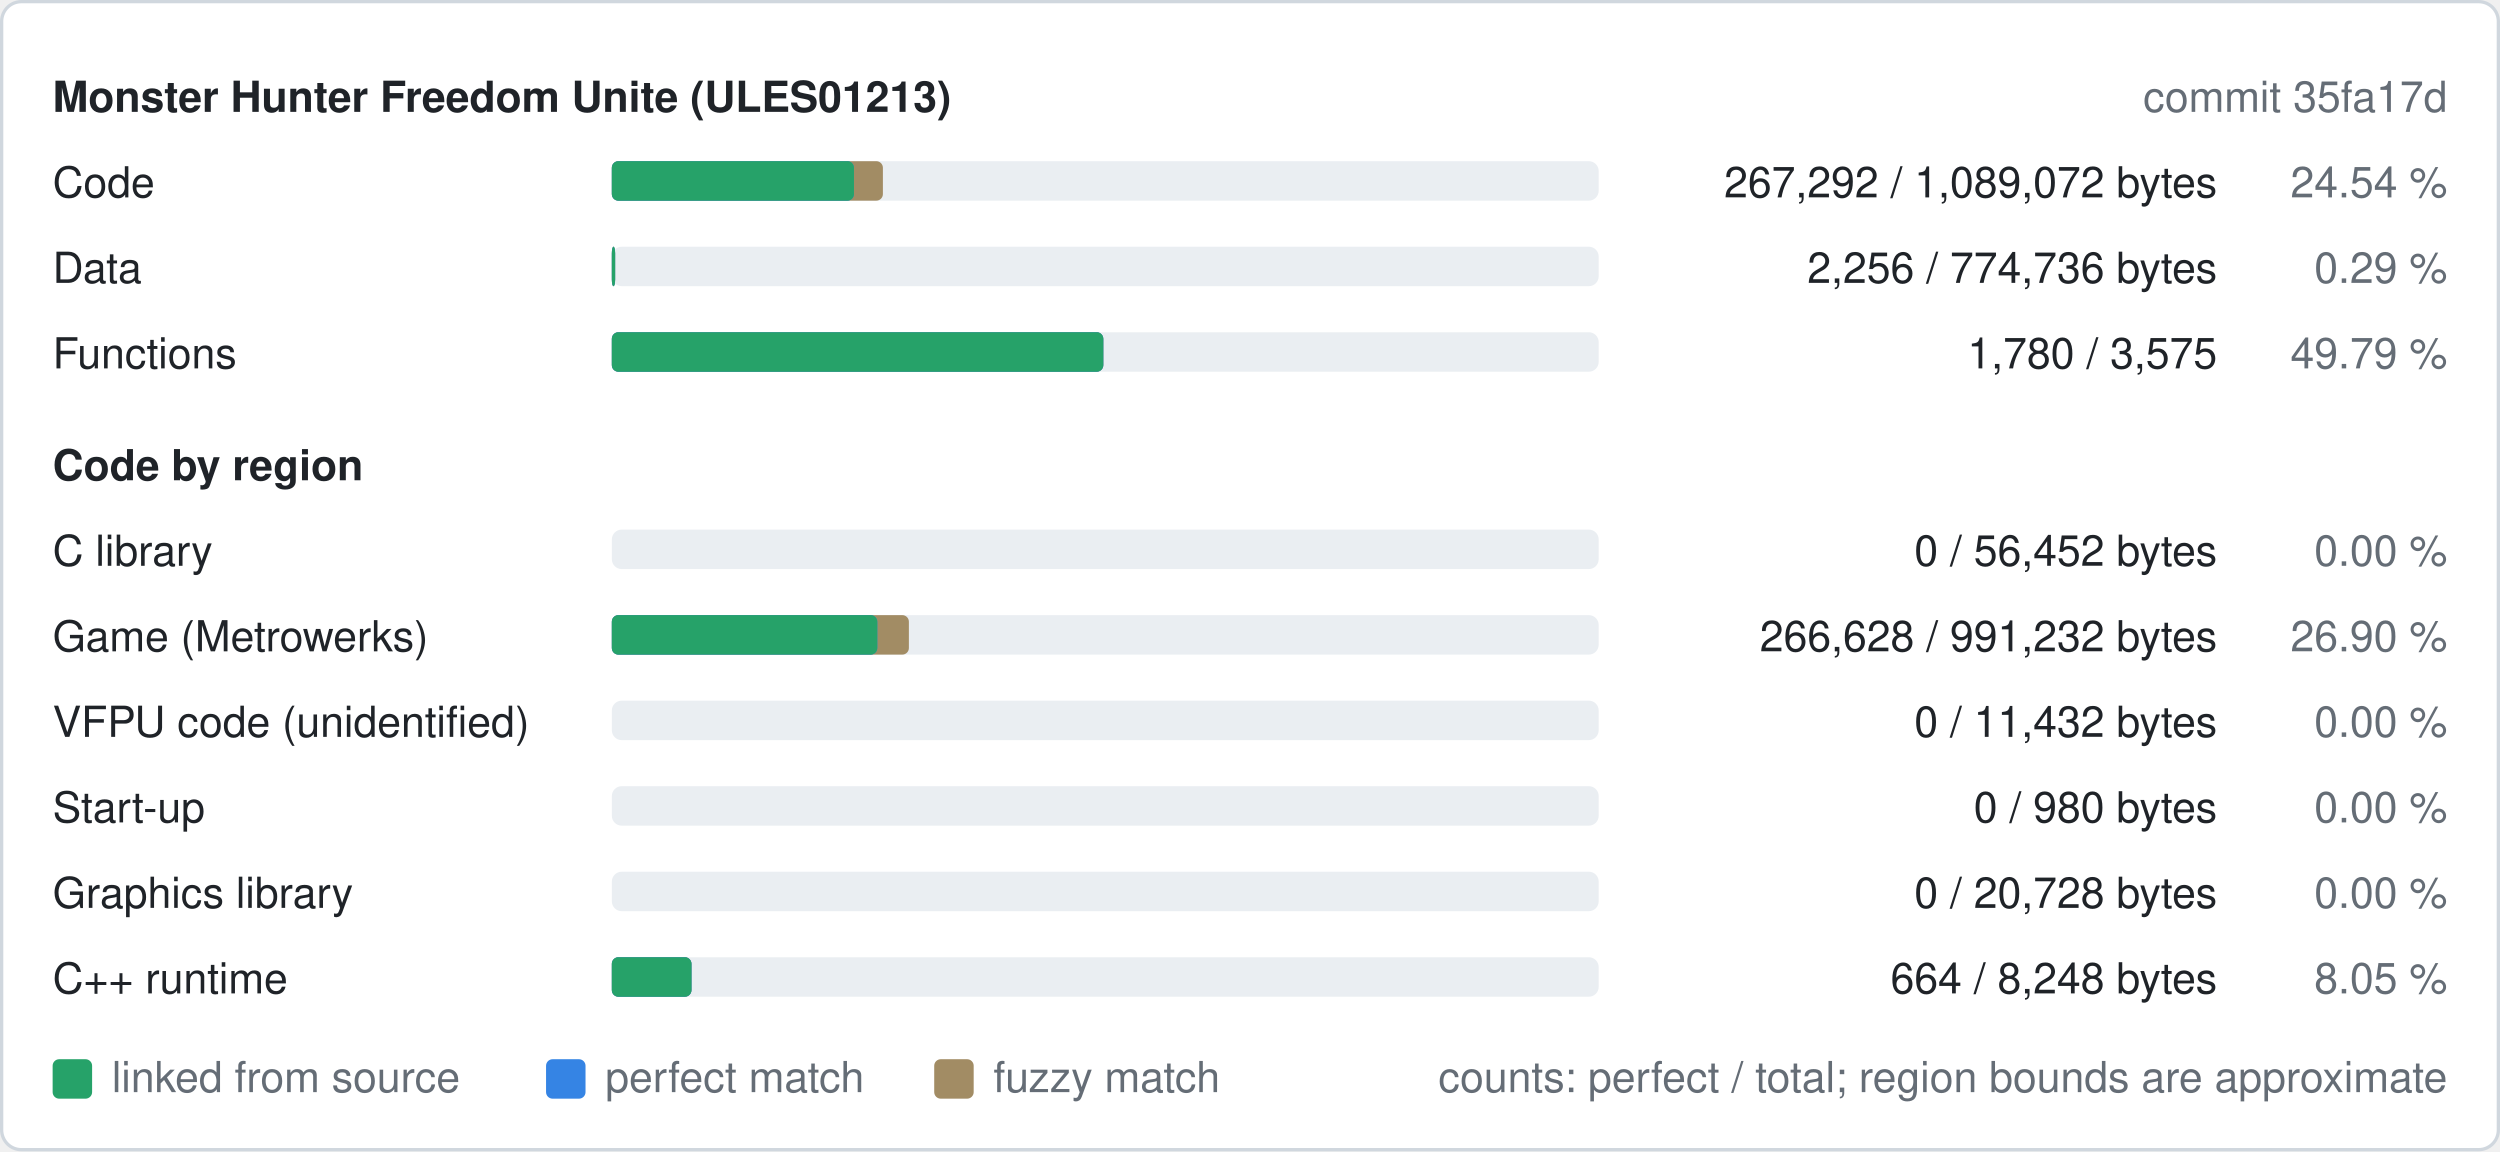
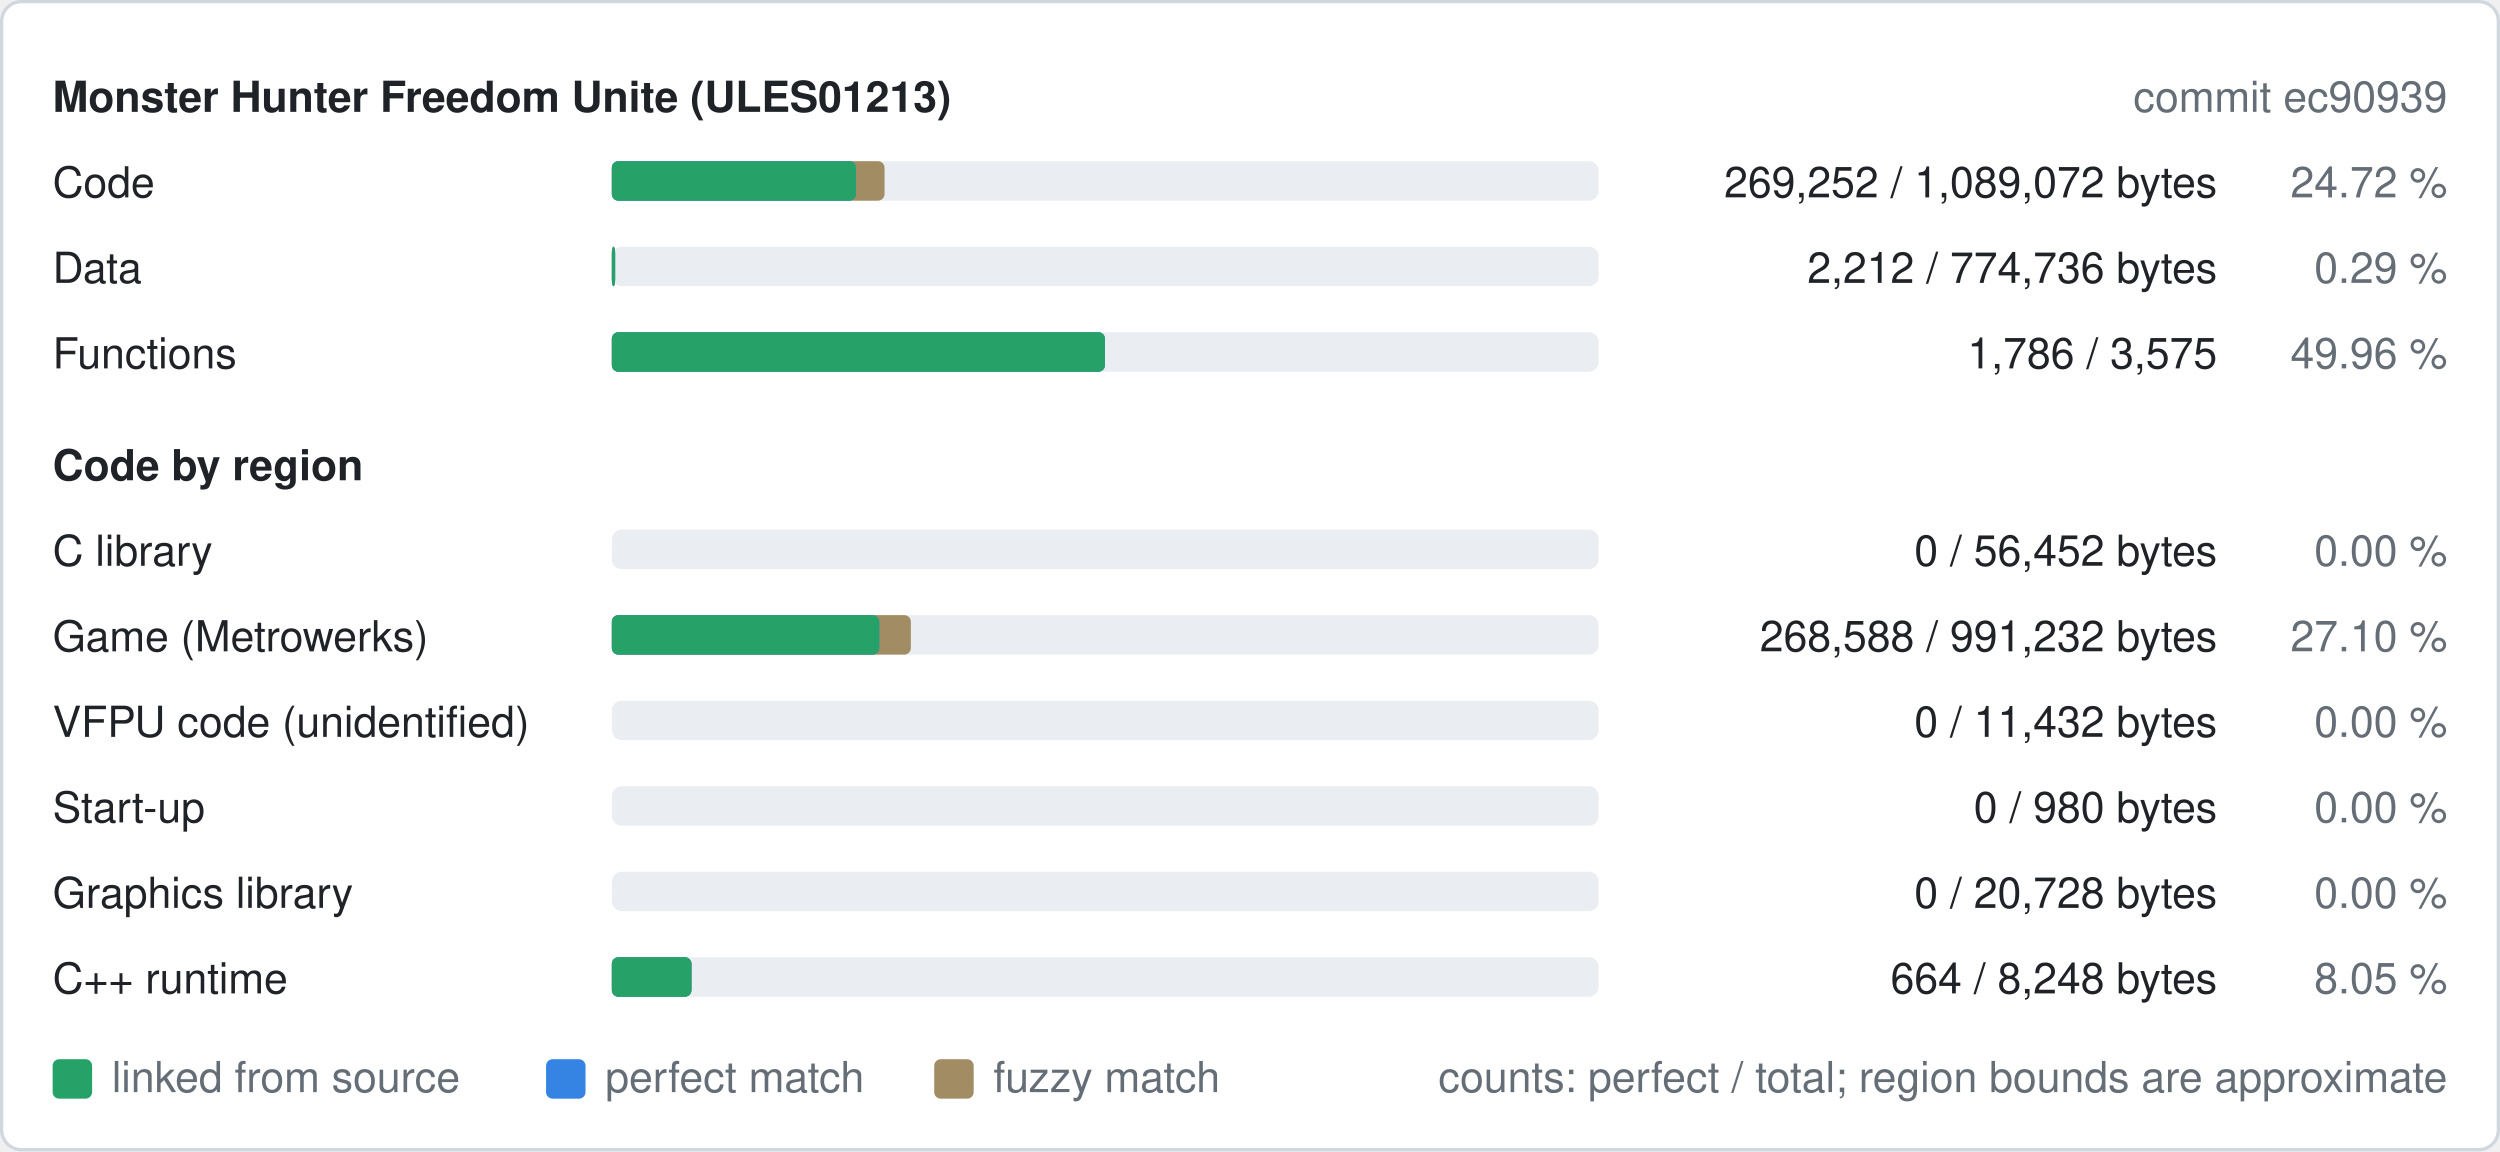
<svg xmlns="http://www.w3.org/2000/svg" width="760" height="350" viewBox="0 0 760 350" role="img" aria-label="Decompilation progress of ULES01213">
  <style>
text{font-family:-apple-system,BlinkMacSystemFont,"Segoe UI",Helvetica,Arial,sans-serif;font-size:13px}
.b{font-weight:600}
.bg{fill:#ffffff;stroke:#d0d7de}.t{fill:#1f2328}.m{fill:#656d76}.track{fill:#eaeef2}.fuzzy{fill:#a28c64}.perfect{fill:#3584e4}.linked{fill:#26a269}
@media (prefers-color-scheme: dark){.bg{fill:#0d1117;stroke:#30363d}.t{fill:#e6edf3}.m{fill:#8d96a0}.track{fill:#21262d}.fuzzy{fill:#a28c64}.perfect{fill:#3584e4}.linked{fill:#2ec27e}}
</style>
  <rect class="bg" x="0.5" y="0.5" width="759" height="349" rx="6" />
  <text class="t b" x="16" y="34">Monster Hunter Freedom Unite (ULES01213)</text>
-   <text class="m" x="744" y="34" text-anchor="end">commit 35fa17d</text>
+   <text class="m" x="744" y="34" text-anchor="end">commit ec90939</text>
  <text class="t" x="16" y="60">Code</text>
  <rect class="track" x="186" y="49" width="300" height="12" rx="3" />
-   <rect class="fuzzy" x="186" y="49" width="82.4" height="12" rx="2" />
-   <rect class="perfect" x="186" y="49" width="73.6" height="12" rx="2" />
-   <rect class="linked" x="186" y="49" width="73.6" height="12" rx="2" />
-   <text class="t" x="674" y="60" text-anchor="end">267,292 / 1,089,072 bytes</text>
-   <text class="m" x="744" y="60" text-anchor="end">24.54 %</text>
+   <rect class="fuzzy" x="186" y="49" width="82.9" height="12" rx="2" />
+   <rect class="perfect" x="186" y="49" width="74.2" height="12" rx="2" />
+   <rect class="linked" x="186" y="49" width="74.2" height="12" rx="2" />
+   <text class="t" x="674" y="60" text-anchor="end">269,252 / 1,089,072 bytes</text>
+   <text class="m" x="744" y="60" text-anchor="end">24.72 %</text>
  <text class="t" x="16" y="86">Data</text>
  <rect class="track" x="186" y="75" width="300" height="12" rx="3" />
  <rect class="fuzzy" x="186" y="75" width="1.0" height="12" rx="2" />
  <rect class="perfect" x="186" y="75" width="1.0" height="12" rx="2" />
  <rect class="linked" x="186" y="75" width="1.0" height="12" rx="2" />
-   <text class="t" x="674" y="86" text-anchor="end">2,256 / 774,736 bytes</text>
+   <text class="t" x="674" y="86" text-anchor="end">2,212 / 774,736 bytes</text>
  <text class="m" x="744" y="86" text-anchor="end">0.29 %</text>
  <text class="t" x="16" y="112">Functions</text>
  <rect class="track" x="186" y="101" width="300" height="12" rx="3" />
-   <rect class="fuzzy" x="186" y="101" width="149.4" height="12" rx="2" />
-   <rect class="perfect" x="186" y="101" width="149.4" height="12" rx="2" />
-   <rect class="linked" x="186" y="101" width="149.4" height="12" rx="2" />
-   <text class="t" x="674" y="112" text-anchor="end">1,780 / 3,575</text>
-   <text class="m" x="744" y="112" text-anchor="end">49.79 %</text>
+   <rect class="fuzzy" x="186" y="101" width="149.9" height="12" rx="2" />
+   <rect class="perfect" x="186" y="101" width="149.9" height="12" rx="2" />
+   <rect class="linked" x="186" y="101" width="149.9" height="12" rx="2" />
+   <text class="t" x="674" y="112" text-anchor="end">1,786 / 3,575</text>
+   <text class="m" x="744" y="112" text-anchor="end">49.96 %</text>
  <text class="t b" x="16" y="146">Code by region</text>
  <text class="t" x="16" y="172">C library</text>
  <rect class="track" x="186" y="161" width="300" height="12" rx="3" />
  <text class="t" x="674" y="172" text-anchor="end">0 / 56,452 bytes</text>
  <text class="m" x="744" y="172" text-anchor="end">0.00 %</text>
  <text class="t" x="16" y="198">Game (Metrowerks)</text>
  <rect class="track" x="186" y="187" width="300" height="12" rx="3" />
-   <rect class="fuzzy" x="186" y="187" width="90.3" height="12" rx="2" />
-   <rect class="perfect" x="186" y="187" width="80.7" height="12" rx="2" />
-   <rect class="linked" x="186" y="187" width="80.7" height="12" rx="2" />
-   <text class="t" x="674" y="198" text-anchor="end">266,628 / 991,232 bytes</text>
-   <text class="m" x="744" y="198" text-anchor="end">26.90 %</text>
+   <rect class="fuzzy" x="186" y="187" width="90.9" height="12" rx="2" />
+   <rect class="perfect" x="186" y="187" width="81.3" height="12" rx="2" />
+   <rect class="linked" x="186" y="187" width="81.3" height="12" rx="2" />
+   <text class="t" x="674" y="198" text-anchor="end">268,588 / 991,232 bytes</text>
+   <text class="m" x="744" y="198" text-anchor="end">27.10 %</text>
  <text class="t" x="16" y="224">VFPU code (unidentified)</text>
  <rect class="track" x="186" y="213" width="300" height="12" rx="3" />
  <text class="t" x="674" y="224" text-anchor="end">0 / 11,432 bytes</text>
  <text class="m" x="744" y="224" text-anchor="end">0.00 %</text>
  <text class="t" x="16" y="250">Start-up</text>
  <rect class="track" x="186" y="239" width="300" height="12" rx="3" />
  <text class="t" x="674" y="250" text-anchor="end">0 / 980 bytes</text>
  <text class="m" x="744" y="250" text-anchor="end">0.00 %</text>
  <text class="t" x="16" y="276">Graphics library</text>
  <rect class="track" x="186" y="265" width="300" height="12" rx="3" />
  <text class="t" x="674" y="276" text-anchor="end">0 / 20,728 bytes</text>
  <text class="m" x="744" y="276" text-anchor="end">0.00 %</text>
  <text class="t" x="16" y="302">C++ runtime</text>
  <rect class="track" x="186" y="291" width="300" height="12" rx="3" />
  <rect class="fuzzy" x="186" y="291" width="24.2" height="12" rx="2" />
  <rect class="perfect" x="186" y="291" width="24.2" height="12" rx="2" />
  <rect class="linked" x="186" y="291" width="24.2" height="12" rx="2" />
  <text class="t" x="674" y="302" text-anchor="end">664 / 8,248 bytes</text>
  <text class="m" x="744" y="302" text-anchor="end">8.05 %</text>
  <rect class="linked" x="16" y="322" width="12" height="12" rx="2" />
  <text class="m" x="34" y="332">linked from source</text>
  <rect class="perfect" x="166" y="322" width="12" height="12" rx="2" />
  <text class="m" x="184" y="332">perfect match</text>
  <rect class="fuzzy" x="284" y="322" width="12" height="12" rx="2" />
  <text class="m" x="302" y="332">fuzzy match</text>
  <text class="m" x="744" y="332" text-anchor="end">counts: perfect / total; region bounds are approximate</text>
</svg>
